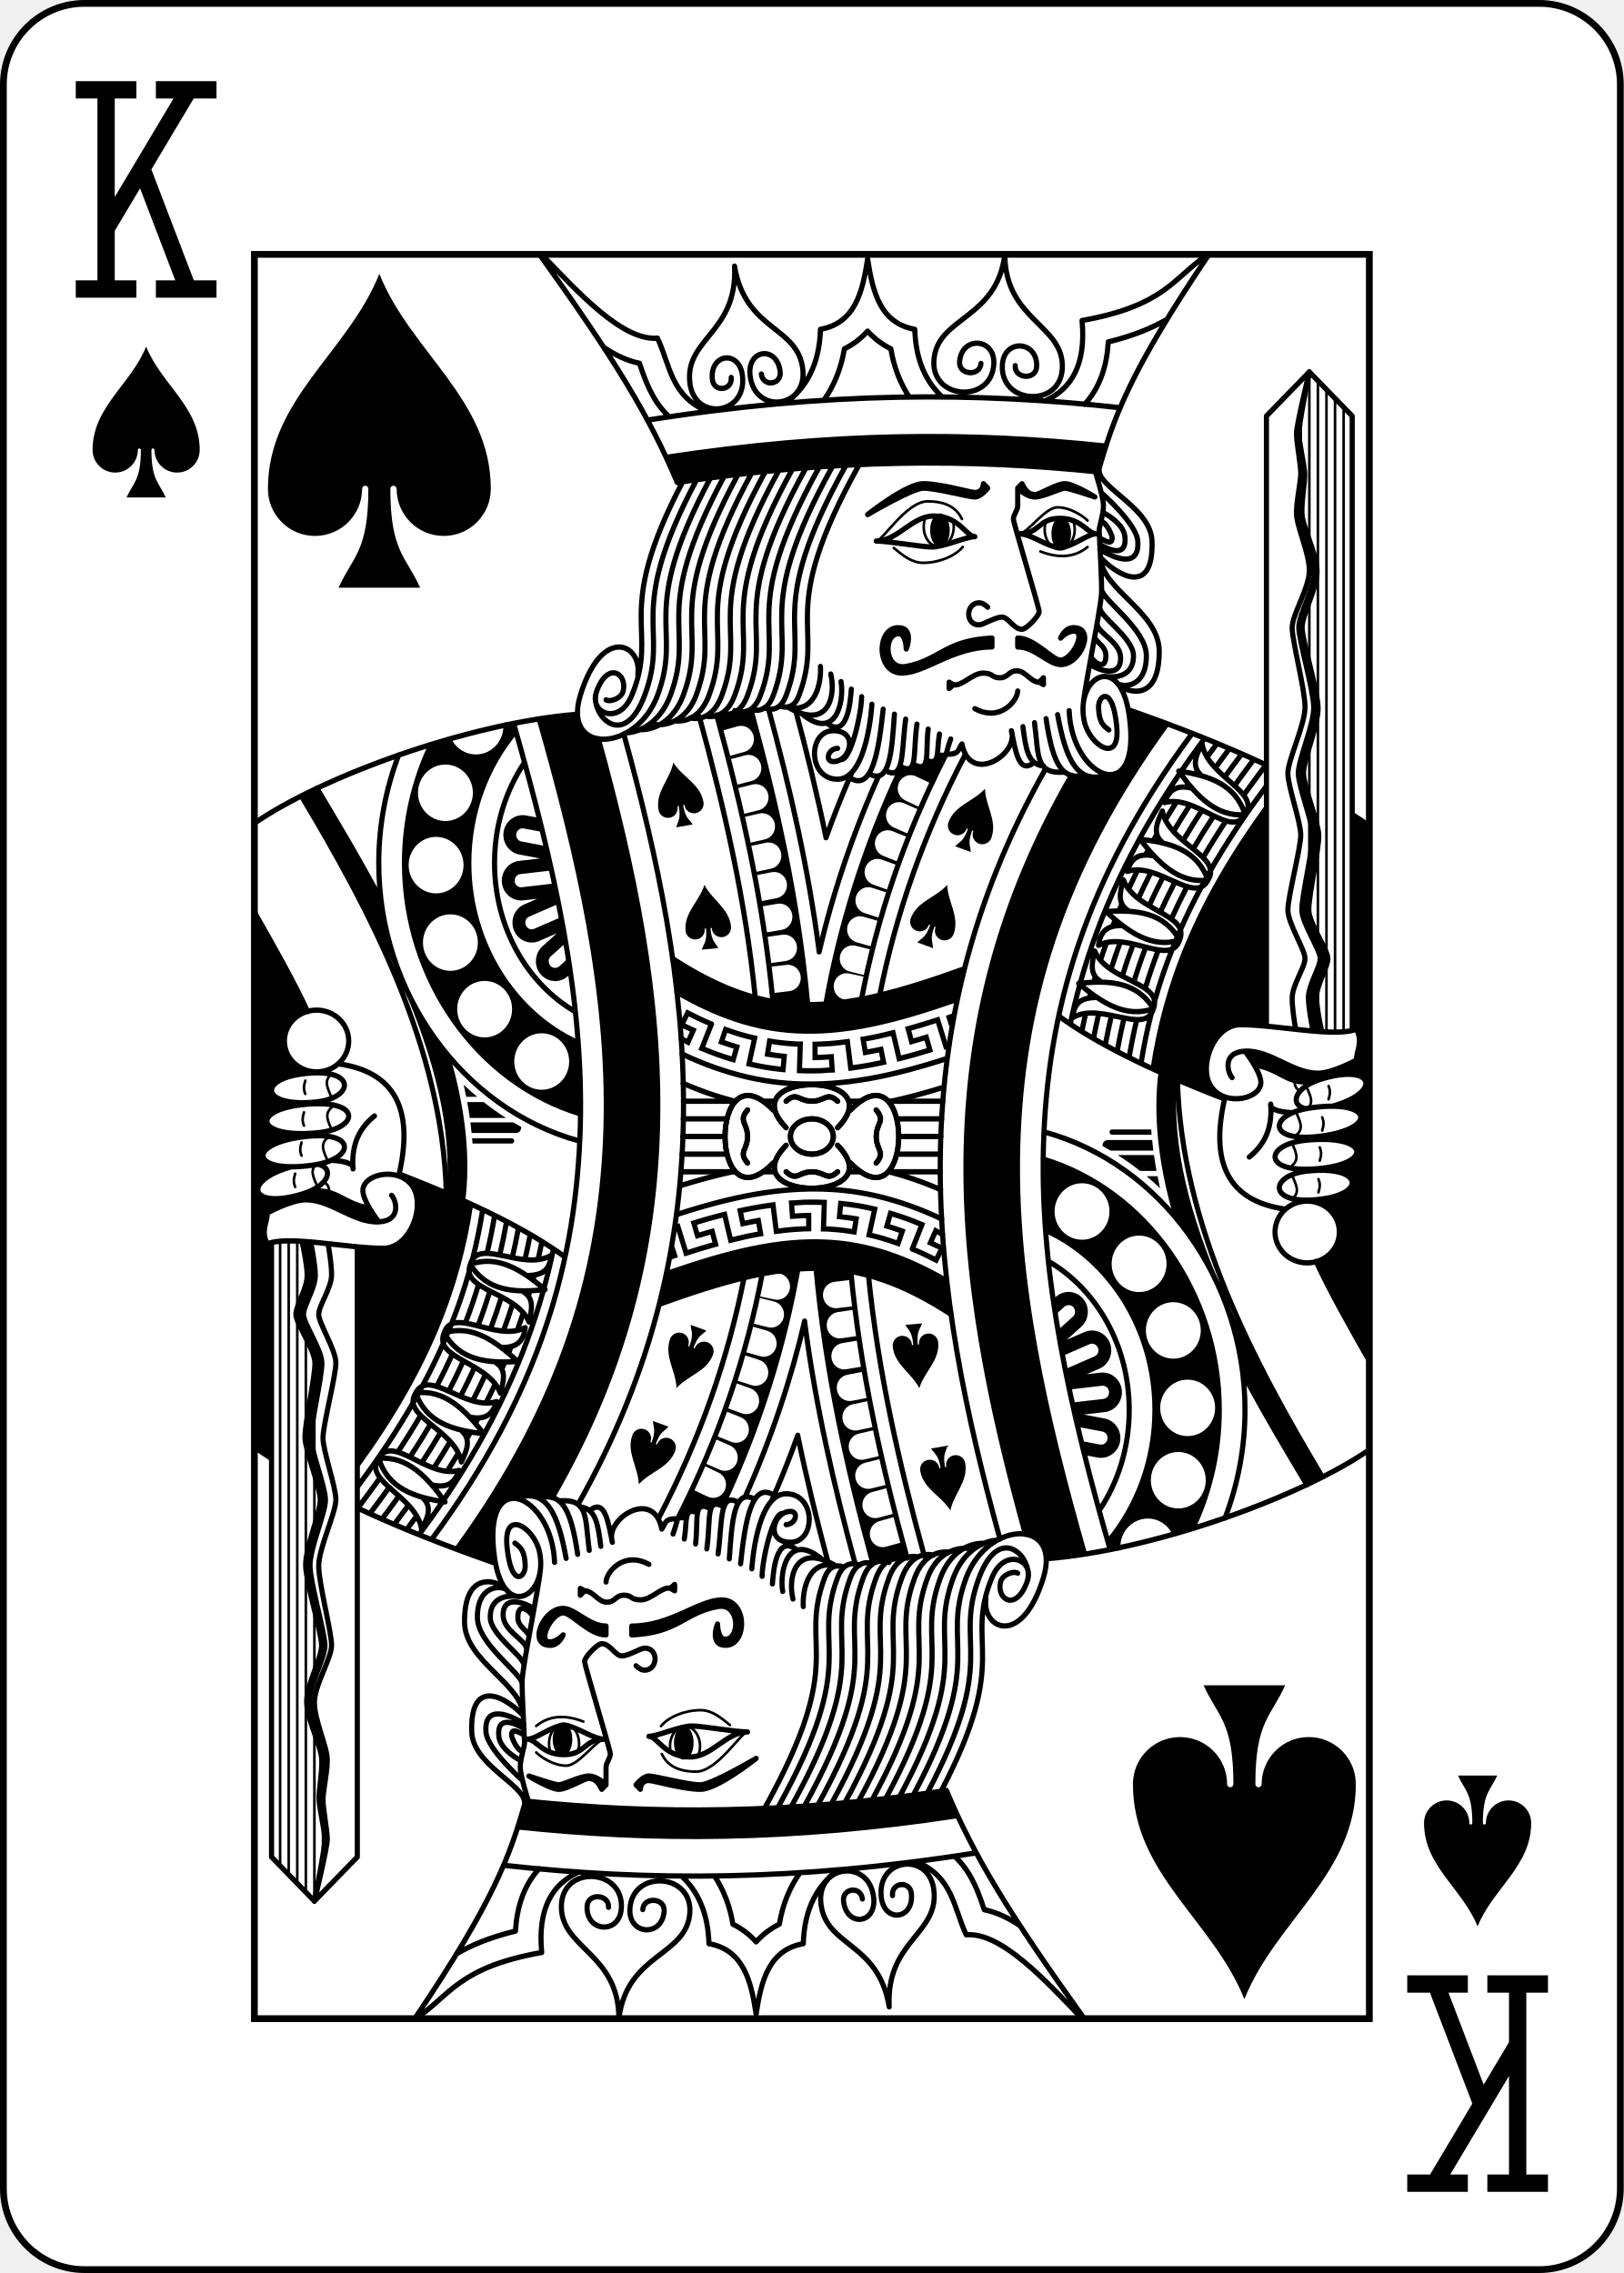
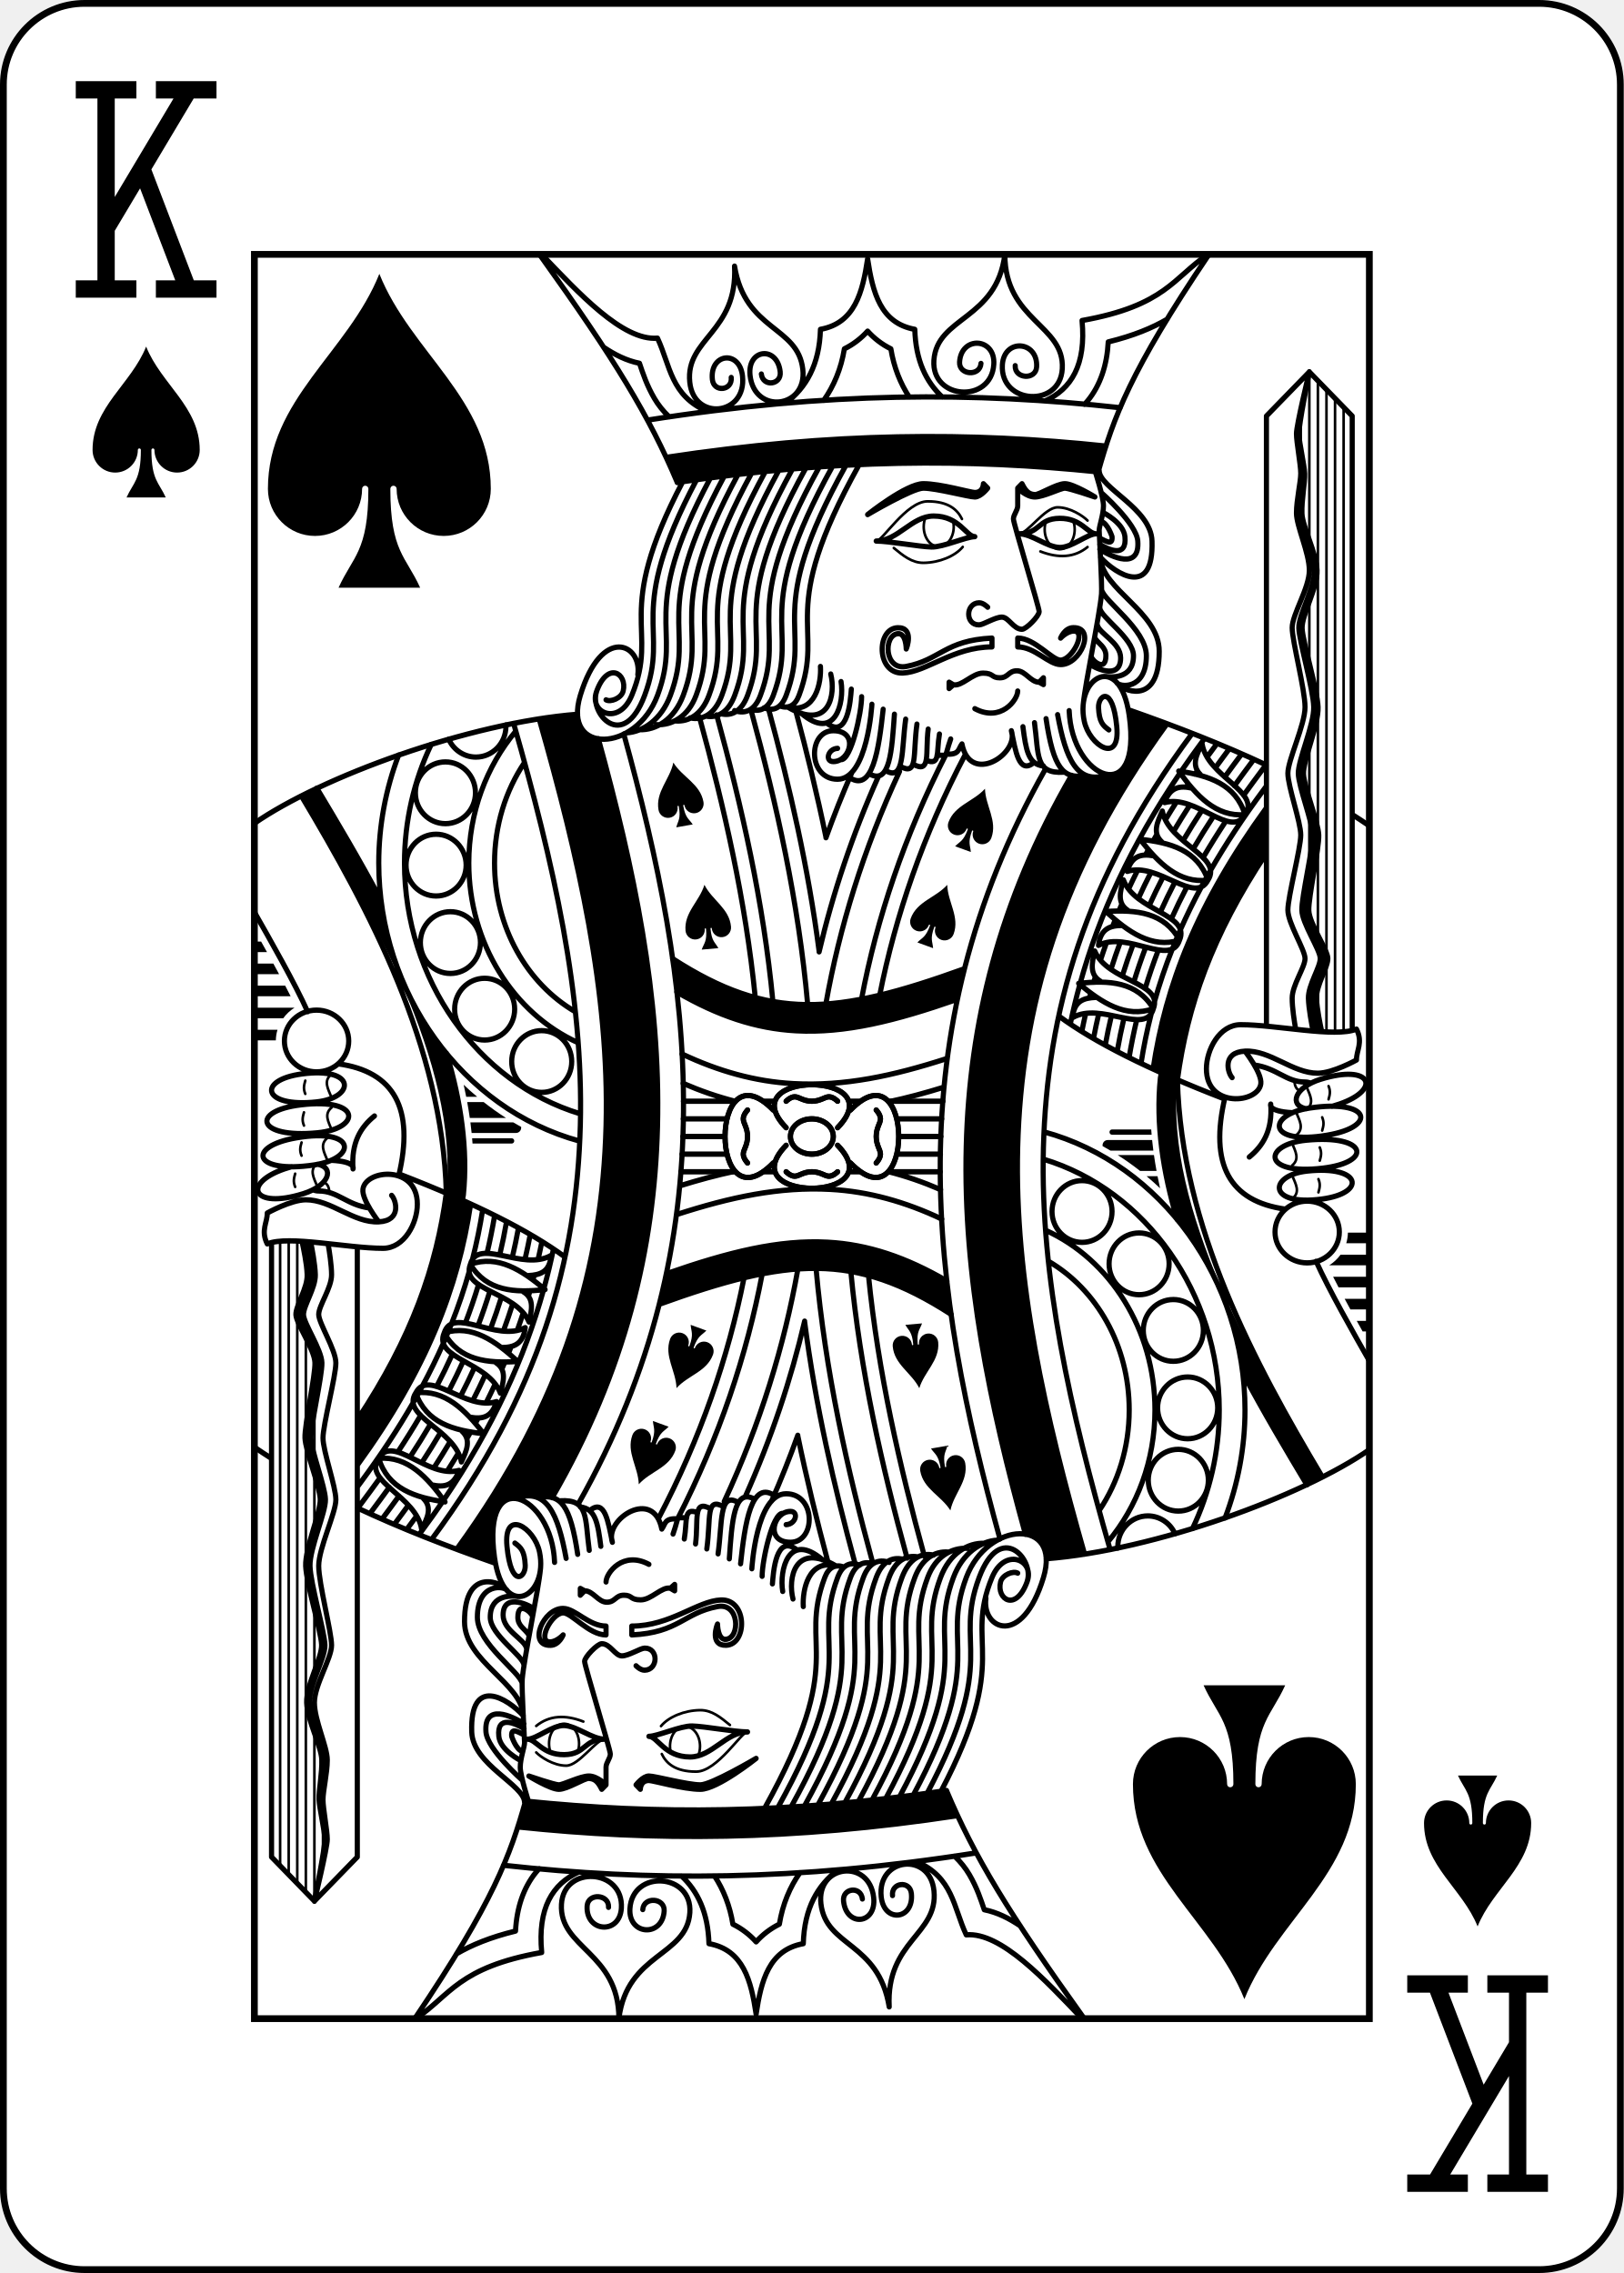
<svg xmlns="http://www.w3.org/2000/svg" xmlns:xlink="http://www.w3.org/1999/xlink" class="card" face="KS" height="3.5in" preserveAspectRatio="none" viewBox="-120 -168 240 336" width="2.5in">
  <defs>
    <symbol id="VSK" viewBox="-500 -500 1000 1000" preserveAspectRatio="xMinYMid">
      <path d="M-285 -460L-85 -460M-185 -460L-185 460M-285 460L-85 460M85 -460L285 -460M185 -440L-170 155M85 460L285 460M185 440L-10 -70" stroke="black" stroke-width="80" stroke-linecap="square" stroke-miterlimit="1.5" fill="none" />
    </symbol>
    <symbol id="SSK" viewBox="-600 -600 1200 1200" preserveAspectRatio="xMinYMid">
      <path d="M0 -500C100 -250 355 -100 355 185A150 150 0 0 1 55 185A10 10 0 0 0 35 185C35 385 85 400 130 500L-130 500C-85 400 -35 385 -35 185A10 10 0 0 0 -55 185A150 150 0 0 1 -355 185C-355 -100 -100 -250 0 -500Z" />
    </symbol>
    <symbol id="SK4" preserveAspectRatio="none" viewBox="0 0 1300 2000">
      <path stroke="black" stroke-linecap="round" stroke-linejoin="round" stroke-width="3" fill="none" d="M1212.566,936.722c0.423,7.116 2.966,10.169 6.545,11.344M1215,973.262c3.571,8.688 9.21,17.582 0,25M1209.993,1007.823c3.571,8.688 9.21,17.582 0,25M1210.506,1045.282c3.571,8.688 9.21,17.582 0,25M1245,978.262c2.779,6.39 1.183,10.591 0,15M1252.44,942.855c2.779,6.39 1.183,10.591 0,15M1242.178,1012.385c2.779,6.39 1.183,10.591 0,15M1240.638,1048.305c2.779,6.39 1.183,10.591 0,15M1227.059,944.269c3.571,8.688 9.21,17.582 0,25M1240,516.594v-5.344M1240,651.166V516.594M1240,670.846 1240,651.166M1240,771.52V670.846M1240,857.668l10e-5,-25.029M1250,881.355V805.894M1240,880.873V857.668M1250,792.006V153.262M1240,511.25V143.262M1270,881.121V173.262M1260,881.66V163.262M1230.029,323.715V133.291M1230.029,463.291V393.889M1230.029,616.699V558.957M1230.029,734.398V616.699M1230.029,747.219v-12.82M1220,219.25V186.211M725,325c6.583,1.08 35,-45 60,-45 25,0 35,10 40,20M745.518,332.838c10.71,8.481 21.007,16.989 34.743,16.85 18.416,-0.187 36.826,-7.645 45.652,-18.066M891.437,316.773c10,0 30,-30 45,-30 15,0 30,10 35,15M971.437,331.773c-15.33,12.126 -33.906,12.949 -55,5M814.583,301.947c0.538,2.162 0.828,4.467 0.828,6.858 0,12.426 -7.835,22.5 -17.5,22.5 -9.665,0 -17.5,-10.074 -17.5,-22.5 0,-4.059 0.836,-7.866 2.298,-11.154M954.737,302.088c1.09,2.933 1.7,6.218 1.7,9.685 0,12.426 -7.835,22.5 -17.5,22.5 -9.665,0 -17.5,-10.074 -17.5,-22.5 0,-3.153 0.504,-6.154 1.415,-8.878" />
      <use xlink:href="#SSK" height="90" width="90" transform="translate(495,612)scale(1,0.972)rotate(-10)translate(-45,-45)" fill="none" stroke="white" stroke-width="160" stroke-linejoin="round" stroke-linecap="round" />
      <use xlink:href="#SSK" height="90" width="90" transform="translate(495,612)scale(1,0.972)rotate(-10)translate(-45,-45)" fill="black" />
      <use xlink:href="#SSK" height="90" width="90" transform="translate(528,751)scale(1,0.972)rotate(-5)translate(-45,-45)" fill="none" stroke="white" stroke-width="160" stroke-linejoin="round" stroke-linecap="round" />
      <use xlink:href="#SSK" height="90" width="90" transform="translate(528,751)scale(1,0.972)rotate(-5)translate(-45,-45)" fill="black" />
      <use xlink:href="#SSK" height="90" width="90" transform="translate(839,640)scale(1,0.972)rotate(20)translate(-45,-45)" fill="none" stroke="white" stroke-width="160" stroke-linejoin="round" stroke-linecap="round" />
      <use xlink:href="#SSK" height="90" width="90" transform="translate(839,640)scale(1,0.972)rotate(20)translate(-45,-45)" fill="black" />
      <use xlink:href="#SSK" height="90" width="90" transform="translate(795,749)scale(1,0.972)rotate(20)translate(-45,-45)" fill="none" stroke="white" stroke-width="160" stroke-linejoin="round" stroke-linecap="round" />
      <use xlink:href="#SSK" height="90" width="90" transform="translate(795,749)scale(1,0.972)rotate(20)translate(-45,-45)" fill="black" />
    </symbol>
    <symbol id="SK3" preserveAspectRatio="none" viewBox="0 0 1300 2000">
      <path stroke="black" stroke-linecap="round" stroke-linejoin="round" stroke-width="6" fill="none" d="M1111.812,709.367c-15.115,28.547 -58.036,-21.039 -94.132,-9.886M1058.649,631.058c7.213,37.085 71.189,51.506 53.163,78.309 -33.763,4.056 -57.282,-19.012 -79.214,-46.283 35.448,3.666 67.081,12.294 79.214,46.283M1058.649,631.058c-5.839,12.354 -11.954,24.744 -0.717,34.886M1017.68,699.482c5.485,-18.041 16.52,-20.095 30.473,-17.743M1155,635.16c-16.25,27.916 -57.143,-23.355 -93.659,-13.663M1105.029,554.777c5.716,37.345 69.061,54.327 49.971,80.383 -33.898,2.695 -56.471,-21.3 -77.289,-49.431 35.272,5.088 66.532,14.981 77.289,49.431M1105.029,554.777c-6.331,12.109 -12.939,24.243 -2.119,34.829M1061.341,621.497c6.206,-17.806 17.677,-19.408 31.524,-16.497M1078.65,777.466c-10.17,30.658 -60.722,-11.12 -94.468,5.867M1013.233,709.061c13.266,35.375 78.747,38.983 65.417,68.405 -32.622,9.6 -59.642,-9.246 -85.794,-32.501 35.565,-2.266 68.191,0.996 85.794,32.501M1013.233,709.061c-3.708,13.152 -7.684,26.384 5.08,34.522M984.182,783.332c2.417,-18.701 13.305,-22.556 27.455,-22.551M1048.191,855.124c-8.795,31.081 -61.156,-8.405 -94.113,10.067M979.794,789.699c14.827,34.749 80.404,35.438 68.397,65.425 -32.162,11.043 -59.995,-6.582 -87.156,-28.649 35.429,-3.847 68.167,-2.041 87.156,28.649M979.794,789.699c-3.119,13.304 -6.501,26.7 6.612,34.261M954.078,865.191c1.582,-18.79 12.642,-22.251 26.778,-22.876M1110.358,706.007c1.413,-2.458 2.848,-4.921 4.304,-7.391M1108.292,709.623c0.683,-1.204 1.372,-2.409 2.066,-3.616M1104.211,716.905c1.339,-2.421 2.7,-4.849 4.081,-7.282M1079.578,765.851c7.295,-16.099 15.476,-32.391 24.633,-48.947M1076.135,773.586c1.125,-2.573 2.273,-5.152 3.443,-7.735M1073.968,778.599c0.713,-1.669 1.435,-3.34 2.166,-5.013M1070.355,787.241c1.177,-2.875 2.381,-5.756 3.613,-8.642M1049.373,847.489c5.747,-19.923 12.679,-39.955 20.983,-60.247M1047.478,854.208c0.617,-2.239 1.248,-4.478 1.895,-6.72M1047.147,855.415c0.11,-0.402 0.22,-0.804 0.331,-1.207M1045.804,860.419c0.44,-1.668 0.887,-3.336 1.343,-5.005M1033.803,917.042c3.071,-18.89 7.018,-37.721 12.001,-56.623M984.541,860.612c-2.277,9.433 -4.332,18.848 -6.178,28.251M1009.705,779.448c-3.963,10.41 -7.62,20.776 -10.987,31.106M1045.474,700.377c-5.266,10.035 -10.223,20.013 -14.886,29.94M1090.785,624.213c-6.692,10.066 -13.06,20.061 -19.117,29.991M1136.949,560.213l-7.748,10.168c-2.971,3.9 -5.893,7.788 -8.766,11.664M1106.08,683.971c8.249,-13.731 17.149,-27.632 26.743,-41.732M1069.028,753.557c5.657,-12.2 11.804,-24.501 18.473,-36.926M1038.588,832.34c4.513,-14.543 9.647,-29.161 15.465,-43.896M1019.879,910.474c2.461,-14.314 5.422,-28.625 8.946,-42.975M962.435,827.632c-4.254,14.998 -7.952,29.938 -11.14,44.834M962.808,826.324c-0.125,0.436 -0.249,0.872 -0.372,1.308M1079.27,587.898c-57.628,82.511 -94.415,161.26 -116.463,238.426M1080.444,586.221c-0.392,0.559 -0.784,1.118 -1.174,1.677M1108.074,548.608l-2.737,3.592c-8.697,11.415 -16.99,22.753 -24.894,34.022M1142.683,602.412c3.388,-4.596 6.848,-9.212 10.381,-13.85l12.328,-16.18M1094.607,674.048c7.479,-12.385 15.472,-24.895 24.009,-37.547M1056.24,745.753c5.314,-11.404 11.041,-22.888 17.207,-34.469M1025.337,824.907c4.15,-13.127 8.793,-26.314 13.971,-39.587M1005.944,903.577c2.279,-12.667 4.946,-25.342 8.04,-38.047M969.251,860.537c-1.61,6.801 -3.107,13.592 -4.497,20.376M975.176,837.321c-0.524,1.913 -1.039,3.825 -1.545,5.735M980.534,818.795c-0.654,2.146 -1.295,4.291 -1.925,6.435M993.528,780.242c-2.457,6.64 -4.793,13.263 -7.013,19.873M1003.713,754.295c-1.07,2.576 -2.121,5.15 -3.154,7.721M1011.433,736.383c-1.204,2.694 -2.387,5.384 -3.549,8.071M1029.938,697.931c-3.718,7.209 -7.282,14.393 -10.697,21.552M1042.363,674.775c-1.16,2.081 -2.307,4.159 -3.441,6.235M1052.289,657.458c-1.509,2.562 -2.997,5.12 -4.466,7.675M1075.298,620.487c-4.509,6.876 -8.871,13.723 -13.09,20.543M1089.019,600.133c-0.906,1.309 -1.807,2.616 -2.703,3.923M1099.468,585.328c-0.953,1.325 -1.9,2.649 -2.842,3.972M1122.523,554.394l-5.253,6.895c-2.194,2.879 -4.362,5.753 -6.503,8.622M1131.379,592.472c3.189,-4.317 6.44,-8.65 9.754,-12.999l10.052,-13.192M1082.842,664.61c6.923,-11.424 14.271,-22.943 22.063,-34.569M1043.197,738.497c5.117,-10.957 10.604,-21.982 16.482,-33.087M1011.881,818.165c3.862,-12.056 8.13,-24.161 12.832,-36.332M992.087,896.459c2.108,-11.219 4.517,-22.449 7.252,-33.705M458.359,187.91C667.982,155.675 840.26,155.615 1009.633,173.86M492.947,258.581C678.627,231.796 832.01,231.417 983.873,246.587M480.062,230.146c194.331,-28.712 354.632,-29.02 512.875,-12.795M332.737,0.468C420.804,119.892 460.495,183.436 493.107,258.678M1112.592,0.632C1020.728,133.11 1001.816,184.817 983.806,246.767M802.072,161.796C783.049,144.493 771.05,120.189 770,85 729.844,77.927 720.885,43.092 715,5c-5.885,38.092 -14.844,72.927 -55,80 -1.2,40.209 -16.695,66.205 -40.631,83.785M663.754,165.626c11.81,-16.255 20.373,-35.914 24.139,-58.53 10.572,-5.097 19.751,-12.047 27.107,-20.062 7.357,8.016 16.536,14.965 27.107,20.062 3.478,20.89 11.049,39.257 21.492,54.749M528.388,178.202C485.257,160.134 485.068,126.255 470,95 429.423,98.367 377.732,43.443 334.767,-0.174M407.037,105.177c13.018,8.554 26.824,15.335 41.965,18.294 4.01,11.515 8.501,25.021 17.387,39.789 4.404,7.32 10.158,14.433 17.28,20.992M921.728,166.232C952.611,152.665 969.899,125.185 965,75 1062.247,58.114 1071.476,26.421 1111.887,-0.026M967.94,170.094c1.267,-1.342 2.504,-2.73 3.706,-4.164 14.678,-17.504 22.485,-40.329 23.893,-66.652 29.506,-7.01 51.519,-15.95 68.803,-25.777M875,0.158C865.284,74.694 795.723,70.364 792.273,120.184c-3.109,44.892 67.025,49.321 69.861,4.411 1.916,-30.353 -38.03,-32.461 -39.921,-2.52 -0.945,14.97 24.005,16.545 24.95,1.575M875,0.158C875.264,75.324 944.818,79.777 941.975,129.635c-2.562,44.927 -72.696,40.5 -69.861,-4.411 1.916,-30.353 41.811,-27.42 39.921,2.52 -0.945,14.97 -25.895,13.395 -24.95,-1.575M559.827,13.348c3.832,75.032 -57.399,81.85 -52.19,131.516 4.694,44.754 66.439,37.943 61.504,-6.786 -3.335,-30.23 -38.435,-25.942 -35.145,3.877 1.645,14.91 23.611,12.486 21.966,-2.423M559.827,13.348c12.618,74.063 73.862,67.368 79.605,116.976 5.175,44.701 -56.569,51.514 -61.504,6.786 -3.335,-30.23 31.855,-33.697 35.145,-3.877 1.645,14.91 -20.321,17.333 -21.966,2.423M827.87,809.844C677.845,862.469 600.857,869.522 487.634,798.387M498.596,906.471c42.383,19.491 85.215,31.237 129.792,33.59 59.632,3.147 116.435,-8.74 179.432,-28.578M492.55,836.205c47.641,26.919 92.04,41.46 139,43.938 57.061,3.011 115.228,-10.989 187.997,-35.685M739.476,960.675c21.316,-4.372 42.737,-10.027 64.593,-16.623M499.898,939.793c20.064,8.452 40.391,15.321 61.072,20.403M645.099,850.273C634.449,733.74 608.797,622.755 579.089,516.805M727.674,591.676c-30.626,66.529 -53.395,133.099 -69.236,199.028M752.206,586.182c-42.162,88.288 -70,176.603 -85.89,263.475M806.644,566.38c-49.053,93.172 -80.854,186.227 -98.735,277.803M829.02,566.706c-49.415,91.647 -81.565,183.01 -99.906,273.002M658.515,790.465C645.801,695 624.101,603.592 599.638,515.951M604.544,846.726C593.589,734.273 568.323,626.213 538.98,522.06M583.979,842.29C572.722,732.611 547.75,626.701 518.756,524.096M997.69,1468.109C951.404,1310.869 916.049,1159.744 919.957,1013.199 924.036,860.222 966.191,710.072 1093.408,543.108M967.934,1473.289C921.779,1316.213 885.95,1163.103 889.969,1012.398 894.134,856.195 937.674,700.999 1064.069,532.202M922.676,582.87C745.389,887.364 789.786,1175.361 869.273,1456.19M898.976,1450.886C857.562,1304.855 826.049,1158.592 829.99,1010.799 833.651,873.532 867.12,734.59 952.838,590.545M938.203,863.651c40.722,29.128 103.558,60.243 192.782,93.73M1114.662,698.616c17.446,-29.584 38.036,-60.075 62.264,-91.872l3.074,-4.035M1153.377,613.184c3.779,-5.148 7.651,-10.324 11.617,-15.53l14.418,-18.923M1076.238,935.696c11.458,-83.154 40.04,-163.455 103.681,-256.689M1047.837,923.477c14.534,-94.738 51.133,-187.42 132.031,-295.886M1019.509,516.391c55.302,18.827 109.273,39.16 160.546,62.545M-0.311,645.182C77.863,592.386 249.656,531.079 376.9,521.334M925.844,1141.446C981.801,1173.147 1020,1236.73 1020,1310c0,42.658 -12.948,82.032 -34.81,113.743M995.265,1459.438C1029.316,1419.956 1050,1367.227 1050,1310c0,-91.02 -52.325,-170.661 -127.533,-203.722M1131.802,1432.328C1146.799,1394.137 1155,1352.701 1155,1310c0,-146.981 -97.167,-278.98 -234.211,-315.21M1093.848,1444.4C1113.822,1403.636 1125,1357.755 1125,1310c0,-131.706 -85.022,-249.158 -205.117,-284.32M1076.229,935.764c4.298,166.278 90.226,322.08 168.751,449.841M1237.89,1141.461c14.721,31.904 43.294,80.849 63.976,116.104M675,1000a25,20 0 0 0 -25,-20 25,20 0 0 0 -25,20 25,20 0 0 0 25,20 25,20 0 0 0 25,-20v0M695,1030c75,75 75,-135 0,-60M725,1030c0,0 5,-5 5,-10 0,-5 -5,-10 -5,-20 0,-10 5,-15 5,-20 0,-5 -5,-10 -5,-10M605,1030c-75,75 -75,-135 0,-60M575,1030c0,0 -5,-5 -5,-10 0,-5 5,-10 5,-20 0,-10 -5,-15 -5,-20 0,-5 5,-10 5,-10M620,990c-65,-65 125,-65 60,0M620,960c0,0 5,-5 10,-5 5,0 10,5 20,5 10,0 15,-5 20,-5 5,0 10,5 10,5M620,1010c-65,65 125,65 60,0M620,1040c0,0 5,5 10,5 5,0 10,-5 20,-5 10,0 15,5 20,5 5,0 10,-5 10,-5M592.996,960l14.107,-3e-5M592.996,1040h14.107M500.26,960l60.881,-2e-5M500.086,980l51.043,2e-5M499.547,1000l49.203,3e-5M498.643,1020H551.129M497.17,1040h63.971M1140,933.262c-5,-5 -12.292,-28.711 15,-30 29.5,-1.394 55.467,25.08 85,25 17.4,-0.047 45,-15 45,-15 -0.209,-10.804 7.894,-19.65 0,-35 -25,10 -92.951,-5 -135,-5 -25,0 -40,28.656 -40,50 0,45 60.557,39.404 63.461,16.921C1175,928.262 1155,903.262 1155,903.262M1131.79,955.219c-18.828,76.511 5.281,118.414 70.504,127.178M1210.423,973.042C1180.844,971.574 1185,963.262 1185,963.262c2.216,29.672 -8.808,47.205 -25,60M1165.935,918.966c26.509,3.548 36.882,19.296 59.065,19.296 2.37,0 4.671,0.492 6.817,1.359M1226.193,968.601c-19.995,-4.004 -13.582,-24.179 16.755,-33.418v0c59.932,-18.251 71.575,11.571 22.052,28.079 -2.981,0.994 -5.826,1.851 -8.536,2.583M1230.542,967.719c70.612,-10.245 79.337,20.846 20.776,30.725 -70.95,11.97 -71.376,-23.384 -20.776,-30.725v0M1226.558,1004.179c71.04,-6.656 78.179,24.837 19.193,31.738 -71.465,8.361 -70.1,-26.968 -19.193,-31.738v0M1227.569,1039.179c63.285,-6.655 69.644,24.837 17.098,31.738 -63.663,8.361 -62.448,-26.968 -17.098,-31.738v0M1265,1108.262a37.5,35 0 0 1 -37.5,35 37.5,35 0 0 1 -37.5,-35 37.5,35 0 0 1 37.5,-35 37.5,35 0 0 1 37.5,35v0M1180,875V183.262l50,-50 50,50v696.539M1000,1085a35,35 0 0 1 -35,35 35,35 0 0 1 -35,-35 35,35 0 0 1 35,-35 35,35 0 0 1 35,35v0M1066.531,1144.354a35,35 0 0 1 -35,35 35,35 0 0 1 -35,-35 35,35 0 0 1 35,-35 35,35 0 0 1 35,35v0M1106.444,1219.825a35,35 0 0 1 -35,35 35,35 0 0 1 -35,-35 35,35 0 0 1 35,-35 35,35 0 0 1 35,35v0M1123.134,1307.633a35,35 0 0 1 -35,35 35,35 0 0 1 -35,-35 35,35 0 0 1 35,-35 35,35 0 0 1 35,35v0M1112.249,1389.635a35,35 0 0 1 -35,35 35,35 0 0 1 -35,-35 35,35 0 0 1 35,-35 35,35 0 0 1 35,35v0M1006.718,1466.489a35,35 0 0 1 -0.027,-1.382 35,35 0 0 1 35,-35 35,35 0 0 1 31.703,20.171M1244.392,880.63c-1.544,-6.77 -5.5,-25.097 -5.981,-37.124 -0.599,-14.987 13.59,-35.597 13.19,-45.588 -0.4,-9.991 -21.582,-39.128 -22.181,-54.115 -0.599,-14.987 12.191,-70.566 11.592,-85.553 -0.599,-14.987 -17.186,-54.324 -17.785,-69.311 -0.599,-14.987 17.787,-55.789 16.988,-75.771 -0.799,-19.982 -17.985,-74.307 -18.584,-89.294 -0.599,-14.987 18.186,-45.797 17.387,-65.78 -0.799,-19.982 -16.986,-49.329 -17.585,-64.315 -0.599,-14.987 3.598,-35.179 3.198,-45.17 -0.4,-9.991 -6.394,-34.76 -6.794,-44.751 -0.4,-9.991 12.191,-70.566 12.191,-70.566M1239.371,880.423c-1.503,-6.806 -5.326,-25.131 -5.726,-37.146 -0.499,-14.992 13.827,-35.48 13.494,-45.474 -0.333,-9.994 -21.32,-39.312 -21.82,-54.304 -0.499,-14.992 12.662,-70.46 12.162,-85.452 -0.499,-14.992 -16.822,-54.47 -17.322,-69.462 -0.499,-14.992 18.158,-55.635 17.492,-75.624 -0.666,-19.989 -17.488,-74.459 -17.987,-89.451 -0.499,-14.992 18.491,-45.641 17.825,-65.63 -0.666,-19.989 -16.656,-49.473 -17.155,-64.465 -0.499,-14.992 3.832,-35.147 3.499,-45.142 -0.333,-9.994 -6.162,-34.814 -6.495,-44.809C1217.006,193.472 1230,133.006 1230,133.006M1280,635c6.743,4.181 13.407,8.451 19.989,12.815M1214.033,878.091C1212.579,869.968 1210,854.035 1210,843.262c0,-15 15,-35 15,-45 0,-10 -20,-40 -20,-55 0,-15 15,-70 15,-85 0,-15 -15,-55 -15,-70 0,-15 20,-55 20,-75 0,-20 -15,-75 -15,-90 0,-15 20,-45 20,-65 0,-20 -15,-50 -15,-65 0,-15 5,-35 5,-45 0,-10 -5,-35 -5,-45 0,-10 15,-70 15,-70M1234.401,880.475c-1.465,-6.856 -5.149,-25.145 -5.469,-37.132 -0.4,-14.995 14.062,-35.387 13.795,-45.384 -0.267,-9.996 -21.059,-39.453 -21.459,-54.447 -0.4,-14.995 13.129,-70.375 12.729,-85.37 -0.4,-14.995 -16.461,-54.581 -16.86,-69.575 -0.4,-14.995 18.527,-55.514 17.994,-75.506 -0.533,-19.993 -16.994,-74.574 -17.394,-89.568 -0.4,-14.995 18.793,-45.517 18.26,-65.51 -0.533,-19.993 -16.327,-49.582 -16.727,-64.577 -0.4,-14.995 4.065,-35.121 3.799,-45.117 -0.267,-9.996 -5.931,-34.854 -6.198,-44.851C1216.605,193.44 1230,133.062 1230,133.062M1152.278,1267.868c24.821,45.434 51.183,88.408 74.943,127.039M1075.953,1094.367c-16.638,-54.223 -25.09,-108.657 -19.615,-160.695l1.132,-5.77M499.327,257.893C416.747,411.142 472.825,422.943 440,500 425.077,535.033 390,520 398.855,495.776 411.719,460.582 435,475 430,495c-2.044,8.176 -14.812,12.956 -20,10M515.453,255.764C430.952,410.922 485.205,421.467 455,500c-25,65 -64.881,20 -56.026,-4.224M531.589,253.686C445.468,410.83 500.339,421.117 470,500c-25,65 -111.091,67.492 -90,0 25,-80 72.053,-58.461 67.053,-23.461M547.641,251.771C460.023,410.748 515.462,420.798 485,500c-10.735,27.912 -32.134,41.421 -51.388,42.405M563.68,249.891C474.586,410.67 530.582,420.487 500,500c-10.639,27.662 -31.882,39.534 -51.152,38.845M579.614,248.21C489.196,410.603 545.688,420.211 515,500c-9.269,24.1 -27.734,33.871 -46.227,33.185M595.542,246.546C503.81,410.538 560.793,419.939 530,500c-8.324,21.643 -23.261,29.96 -38.705,28.933M611.351,245.104C518.476,410.484 575.883,419.705 545,500c-8.317,21.624 -22.471,28.459 -36.882,25.467M627.157,243.67C533.145,410.431 590.972,419.474 560,500c-7.433,19.326 -19.946,25.749 -33.306,23.459M642.831,242.478C547.869,410.389 606.045,419.282 575,500c-6.985,18.162 -18.542,23.682 -31.109,20.734M658.505,241.286C562.594,410.347 621.119,419.092 590,500c-6.572,17.088 -17.667,21.38 -30.07,17.197M674.039,240.347C577.377,410.315 636.176,418.942 605,500c-5.631,14.64 -14.894,18.894 -25.628,15.926M689.574,239.407C592.16,410.283 651.233,418.793 620,500c-5.647,14.681 -14.965,18.195 -25.765,14.061M704.891,238.851C607.032,410.265 666.267,418.705 635,500c-4.581,11.91 -12.345,15.167 -21.843,12.129M720,510c0,0 -5,85 -40,85 -35,0 -35,-55 -5,-55 30,0 20,35 0,35 -10,0 -6.487,-14.546 5,-15M733.125,515.625c-5,45 -12.347,97.507 -41.131,76.148M746.25,521.25c-3.006,41.773 -5.322,80.234 -28.732,67.929M759.375,526.875c-5,35 -1.221,70.481 -22.76,58.627M772.5,532.5c-5,35 1.664,59.519 -19.875,47.665M785.625,538.125c-3.563,26.875 3.687,51.505 -17.852,39.651M798.75,543.75C795,565 800,580 783.183,573.54M811.875,549.375c-8.183,22.652 -1.875,17.825 -15.949,18.491M825,555c-4.589,5.854 -2.681,12.498 -18.678,11.523M660,467.159c1.17,18.151 -5.662,54.104 -38.133,46.06M672,475.727c5.984,22.537 -1.263,65.428 -50.133,37.492M684,484.296c4.117,23.47 -6.547,69.02 -46.575,35.755M696,492.864C695,505 692.049,550.789 667.13,531.134M708,501.432c0,17.841 -12.179,71.928 -24.039,71.369M825,555c9.565,47.328 66.995,11.249 57.594,-15M950,517.241c2.874,77.759 85.436,111.759 70,5.542 -10.734,-73.859 -63.283,-43.674 -52.43,6.322 6.022,27.741 42.258,49.972 37.916,6.198 -4.779,-48.18 -21.93,-35.412 -21.258,-21.405C985,530 989.043,533.989 996.289,539.089M936.519,521.793C946.018,572.244 959.271,602.012 995,590M923.038,526.345c8.586,56.052 19.886,69.043 46.141,64.476M909.557,530.897c5.154,36.467 0.418,58.26 34.077,56.104M896.076,535.448C899.533,561.352 902.119,578.136 920,580M882.594,540c4.971,23.216 8.717,50.023 26.379,36.026M980,245c0,0 10,30 10,40 0,10 -5,23.087 -5,27.808 0,4.721 3.576,62.232 2.685,72.192 -2.242,25.054 -18.874,100.311 -21.319,125.311M985,245c0,20 60.346,42.78 61.593,80 2.165,64.64 -42.164,37.785 -60.23,18.36M987.274,270c0,0 41.205,35.058 42.726,55 2.536,33.259 -30.643,17.892 -44.289,9.311M990,292.898c0,0 23.36,11.376 25,27.102 2.556,24.502 -18.934,14.994 -29.439,8.753M987.537,302.874C995,305 1000,320 1000,320c0.967,10.742 -7.591,4.817 -14.59,1.62M986.509,343.517C987.827,380.074 1055,405 1055,450c0,65.462 -46.101,41.896 -47.592,37.521M987.827,380.074C990,392.864 1040,425 1040,455c0,39.867 -32.401,35.798 -35,30M985.821,400.821C985.821,410.821 1025,435 1025,455c0,27.271 -27.456,24.286 -32.418,23.521M982.874,420.205C985,430 1010,440 1010,457.512 1010,485.121 975.073,466.206 975,465M980,435c4.271,6.664 12.855,10 12.816,20 -0.075,19.265 -16.078,5.534 -16.995,1.1M715,295c0,0 45,-35 65,-35 20,0 55,10 60,10 10,0 10,-10 10,-10l5,5c0,0 -7.923,10 -15,10 -7.077,0 -45,-10 -60,-10 -12.8,0 -65,30 -65,30v0M980,275c0,0 -25,-15 -35,-15 -10,0 -30.015,12.765 -35,12.373C904.086,271.907 900,270 895,260l-5,5c0,0 10,10 20,10 10,0 30,-10 35,-10 5,0 35,10 35,10v0M890,265v20c0,5.27 -5,10 -5,15 0,5 30,100 30,105 0,5 -15,20 -20,20 -10,0 -15.542,-13.768 -23.489,-13.768 -7.947,0 -21.511,8.684 -26.511,8.768 -16.496,0.28 -15.942,-24.733 0,-25 4.999,-0.084 10,5 10,5M860,435c-55,2.539 -60.544,24.922 -100,32.159 -25.561,4.689 -26.812,-35.184 -10,-37.159 9.932,-1.167 10,17.332 10,17.332 0.288,0.046 10,-24.663 -10,-24.048 -24.988,0.769 -25.072,52.422 6.026,51.305C783.413,473.606 815,445 860,445v-10 0M890,435v10c20,0 35.734,19.841 50,20 23.399,0.261 41.795,-42.496 14.589,-41.773C944.593,423.492 940,435 940,435c0,0 7.229,-7.707 15.049,-7.947C970.935,426.563 953.648,459.805 940,460c-9.9,0.141 -30,-25 -50,-25v0M810,485v7.2l5,-4.31L810,485v0M920,480v7.685L915,485l5,-5v0M815,487.89c10,2.11 22.11,-13.169 34.589,-13.169 12.479,0 9.516,5.279 19.516,5.279 10,0 10,-7.915 20,-7.915C899.105,472.085 905,485 915,485M840,515c30.388,15.822 50,-10 50,-20M725,325c25,0 41.557,-28.358 67.053,-28.358C822.053,296.642 830,320 840,320 830,320 803.129,332.035 789.589,331.716 774.594,331.362 740,325 725,325v0M891.437,316.773c25,0 21.8,-17.23 47.293,-17.518 25.646,-0.29 32.707,17.518 42.707,17.518 -10,0 -28.877,15.835 -42.416,15.515 -14.996,-0.354 -32.584,-15.515 -47.584,-15.515v0M696.983,586.673c-11.237,24.879 -21.413,49.773 -30.573,74.645M666.521,661.168C656.177,612.106 644.108,564.288 631.251,517.678" />
    </symbol>
    <symbol id="SK2" preserveAspectRatio="none" viewBox="0 0 1300 2000">
      <path fill="black" d="M781.385,206.543c-93.467,0.289 -192.011,7.453 -301.322,23.604l12.885,28.436C678.627,231.797 832.011,231.418 983.873,246.588l9.064,-29.236C923.706,210.253 854.081,206.318 781.385,206.543Zm237.762,309.504c0.087,1.901 0.494,4.26 0.854,6.736 6.883,47.36 -5.717,66.844 -22.049,67.002l-45.113,0.76c-85.718,144.045 -119.187,282.987 -122.848,420.254 -3.941,147.793 27.571,294.057 69.332,440.082 13.358,2.252 23.033,11.293 24.287,27.539 14.603,-0.937 29.377,-2.691 44.418,-5.066 -46.249,-157.14 -82.077,-310.251 -78.059,-460.955 4.165,-156.204 47.705,-311.4 173.904,-480.353 -14.806,-5.451 -29.537,-10.606 -44.727,-15.998zm160.721,111.545c-80.898,108.466 -117.498,201.147 -132.031,295.885l28.402,12.221c11.458,-83.154 40.039,-163.455 103.68,-256.689zm-692.232,170.795 4.916,37.818c47.641,26.919 92.04,41.459 139,43.938 57.061,3.011 115.227,-10.99 187.996,-35.686l8.322,-34.613c-150.025,52.626 -227.012,59.678 -340.234,-11.457zm569.834,129.516 -1.131,5.77c-5.476,52.039 2.977,106.473 19.615,160.695l50.691,75.809c10.366,33.171 21.551,66.615 25.633,97.691 24.429,44.717 50.352,87.051 73.817,125.207 0.831,1.351 19.52,-6.438 19.52,-6.438 -39.167,-63.676 -84.779,-139.162 -119.023,-216.773 -34.969,-79.254 -58.082,-160.724 -50.361,-234.1zM1000,992a3,3 0 1 0 0,6h46.141c-0.178,-2.001 -0.339,-4.001 -0.484,-6zm-5,12a6.001,6.001 0 0 0 -6.008,6.916c3.092,1.646 6.156,3.338 9.186,5.084h49.973c-0.537,-4.004 -1.027,-8.004 -1.443,-12zm11.551,17c8.999,5.566 17.698,11.58 26.082,18h19.234c-1.13,-6.004 -2.14,-12.005 -3.018,-18zm33.68,24c5.391,4.391 10.646,8.948 15.748,13.676 -1.053,-4.559 -2.026,-9.118 -2.945,-13.676zm234.756,64c-0.071,4.173 -0.742,8.195 -1.932,12H1300v-12zm-8.59,25c-3.539,4.766 -8.021,8.839 -13.168,12H1300v-12zm-8.645,25c2.027,3.9 4.128,7.888 6.342,12H1300v-12zm13.443,25c2.195,3.971 4.42,7.971 6.688,12H1300v-12zm14.078,25c2.313,4.048 4.589,8.017 6.889,12H1300v-12z" />
    </symbol>
-     <symbol id="SK1" preserveAspectRatio="none" viewBox="0 0 1300 2000">
-       <path fill="black" d="M799.328,293.695a11.451,19.017 0 0 0 -11.453,19.016 11.451,19.017 0 0 0 11.453,19.018 11.451,19.017 0 0 0 11.451,-19.018 11.451,19.017 0 0 0 -11.451,-19.016zm141.42,3.898a11.451,19.017 0 0 0 -11.451,19.018 11.451,19.017 0 0 0 11.451,19.016 11.451,19.017 0 0 0 11.451,-19.016 11.451,19.017 0 0 0 -11.451,-19.018zm15.084,125.631c-0.403,-0.01 -0.817,-0.009 -1.242,0.002C944.593,423.492 940,435 940,435c0,0 7.228,-7.706 15.049,-7.947C970.935,426.564 953.648,459.805 940,460c-9.9,0.141 -30,-25 -50,-25v10c20,0 35.734,19.841 50,20 23.033,0.257 41.219,-41.17 15.832,-41.775zM750,423.283c-24.988,0.769 -25.073,52.424 6.025,51.307C783.412,473.606 815,445 860,445v-10c-55,2.539 -60.544,24.922 -100,32.16 -25.561,4.689 -26.812,-35.184 -10,-37.16 9.932,-1.167 10,17.332 10,17.332 0.288,0.046 10,-24.665 -10,-24.049zm-171.355,91.936 -39.818,6.301c1.757,6.234 3.501,12.48 5.227,18.742l19.27,-5.219c1.3,-0.372 2.644,-0.566 3.996,-0.578 7.586,-0.066 14.026,5.542 15.006,13.064 0.98,7.523 -3.81,14.592 -11.16,16.471l-19.287,5.223c0.323,1.219 0.642,2.442 0.963,3.662l19.318,-4.977c1.304,-0.355 2.65,-0.533 4.002,-0.527 7.586,0.028 13.955,5.714 14.842,13.248 0.886,7.534 -3.99,14.544 -11.361,16.332l-19.33,4.979c0.317,1.264 0.636,2.526 0.951,3.791L580.75,601.006c1.309,-0.337 2.657,-0.495 4.008,-0.471 7.585,0.135 13.875,5.911 14.654,13.457 0.78,7.546 -4.196,14.487 -11.594,16.17l-19.494,4.725c0.267,1.138 0.527,2.279 0.793,3.418l19.43,-4.387c1.314,-0.316 2.665,-0.454 4.016,-0.408 7.582,0.255 13.78,6.132 14.439,13.689 0.66,7.558 -4.426,14.417 -11.85,15.982l-19.438,4.389c0.257,1.181 0.513,2.363 0.768,3.545l19.689,-4.08c0.829,-0.184 1.673,-0.298 2.521,-0.34 7.865,-0.385 14.69,5.377 15.629,13.195 0.939,7.819 -4.328,15.032 -12.061,16.52l-19.691,4.082c0.24,1.21 0.491,2.417 0.729,3.629l19.738,-3.697c0.833,-0.168 1.68,-0.265 2.529,-0.289 7.869,-0.23 14.578,5.661 15.365,13.494 0.788,7.833 -4.614,14.942 -12.371,16.283l-19.74,3.697c0.347,1.947 0.678,3.9 1.018,5.85l19.824,-3.256c0.837,-0.15 1.685,-0.228 2.535,-0.234 7.875,-0.058 14.454,5.983 15.066,13.834 0.613,7.851 -4.949,14.84 -12.738,16.004l-19.822,3.256c0.259,1.674 0.526,3.345 0.779,5.021l19.9,-2.789c0.84,-0.13 1.689,-0.188 2.539,-0.174 7.875,0.126 14.313,6.321 14.74,14.186 0.428,7.865 -5.3,14.72 -13.115,15.699l-19.887,2.787c0.171,1.32 0.326,2.645 0.494,3.967l20.002,-2.309c0.843,-0.11 1.694,-0.148 2.543,-0.113 7.866,0.323 14.143,6.67 14.379,14.539 0.236,7.869 -5.65,14.582 -13.482,15.375l-19.996,2.309c0.319,3.054 0.647,6.106 0.945,9.166l40.555,3.547C634.396,733.159 608.541,621.647 578.645,515.219Zm228.225,50.76c-2.608,1.169 -6.12,0.489 -9.408,2.451 -5.489,3.276 -10.728,8.783 -12.809,4.951 -5.704,10.459 -13.446,8.301 -17.004,5.836 -6.339,5.023 -7.062,5.092 -13.25,2.418 -43.388,89.803 -71.919,179.659 -88.082,268.023l27.844,-3.664 -6.57,-1.365c-7.645,-1.475 -12.89,-8.555 -12.076,-16.299 0.814,-7.743 7.416,-13.576 15.201,-13.43 1,0.019 1.996,0.138 2.973,0.355l19.428,4.033c0.122,-0.547 0.245,-1.094 0.367,-1.641l-19.287,-4.656c-7.316,-1.656 -12.284,-8.461 -11.633,-15.934 0.652,-7.473 6.722,-13.317 14.215,-13.682 1.501,-0.073 3.005,0.08 4.461,0.453l19.256,4.65c0.286,-1.112 0.57,-2.225 0.859,-3.338l-19.098,-5.303c-7.254,-1.904 -11.988,-8.873 -11.084,-16.318 0.904,-7.445 7.169,-13.079 14.668,-13.191 1.503,-0.023 3.001,0.181 4.443,0.604l19.074,5.297c0.345,-1.175 0.692,-2.35 1.041,-3.525l-18.9,-5.943c-7.185,-2.149 -11.679,-9.274 -10.523,-16.684 1.155,-7.41 7.606,-12.828 15.104,-12.688 1.503,0.029 2.993,0.283 4.42,0.754l18.879,5.936c0.333,-1.006 0.676,-2.013 1.012,-3.02L721.699,714.5c-6.841,-2.294 -11.08,-9.134 -10.09,-16.281 0.99,-7.147 6.928,-12.577 14.135,-12.926 2.005,-0.097 4.008,0.209 5.893,0.9l18.68,6.557c0.455,-1.238 0.916,-2.475 1.377,-3.713l-18.465,-7.18c-6.762,-2.52 -10.77,-9.498 -9.543,-16.609 1.227,-7.111 7.343,-12.34 14.559,-12.447 2.006,-0.03 3.998,0.342 5.857,1.096l18.467,7.182c0.467,-1.15 0.935,-2.3 1.406,-3.449l-18.223,-7.779c-6.675,-2.74 -10.454,-9.844 -8.996,-16.91 1.458,-7.066 7.741,-12.093 14.955,-11.967 2.007,0.035 3.986,0.473 5.82,1.287l18.234,7.783c0.395,-0.889 0.789,-1.777 1.188,-2.666l-17.969,-8.344c-6.588,-2.946 -10.144,-10.165 -8.465,-17.184 1.679,-7.018 8.116,-11.848 15.324,-11.494 2.004,0.098 3.968,0.598 5.775,1.469l17.986,8.354c5.498,-11.396 11.253,-22.797 17.264,-34.199zM1280,635l-0.414,244.9c1.722,-0.367 3.673,-0.942 5.414,-1.639 7.894,15.35 -0.209,24.196 0,35 0,0 -16.381,8.87 -31.859,12.967 -4.612,1.221 -9.146,2.022 -13.141,2.033 -29.533,0.08 -55.499,-26.394 -85,-25 0,0 5.674,7.092 10.84,15.613 26.604,3.639 36.977,19.387 59.16,19.387 2.37,0 4.672,0.493 6.818,1.359l19.924,-7.479 -0.115,0.643c52.27,-12.886 60.404,14.8 13.373,30.477 -2.981,0.994 -5.825,1.851 -8.041,2.5 45.309,0.323 44.386,24.242 -5.641,32.682 -4.86,0.82 -9.389,1.418 -13.594,1.818l0.105,3.15c60.358,-2.457 63.623,25.989 7.922,32.506l-2.727,2.348c48.493,-0.363 49.541,26.362 1.643,32.652l-3.356,4.795c13.875,5.134 23.688,17.772 23.688,32.549 0,15.64 -10.99,28.884 -26.633,33.285 13.983,31.05 41.112,77.807 61.633,112.83V648.309l-0.012,-0.494C1293.407,643.451 1286.743,639.181 1280,635Zm-100.041,43.84c-63.681,93.401 -92.263,173.702 -104.221,256.684 16.804,7.056 35.371,14.397 53.775,20.051C1117.855,949.112 1110,939.469 1110,923.262c0,-21.344 15,-50 40,-50 8.72,0 18.553,0.645 29.443,1.658zm-676.139,177.029 -9.639,19.037 13.621,6.1 -3.668,8.012 -5,-2.619c-3.58,-1.977 -6.447,3.498 -2.783,5.314l10.605,5.557 8.82,-19.268 -13.4,-6 4.111,-8.119c3.42,1.698 6.837,3.377 10.24,4.939 4.102,1.883 8.194,3.619 12.285,5.326l-4.461,10.938 -6.791,16.674 2.768,1.137c6.016,2.471 12.036,4.757 18.062,6.871 6.287,2.206 12.59,4.229 18.922,6.014l2.867,0.807 5.842,-20.162 -2.908,-0.82c-4.977,-1.403 -9.954,-3.058 -14.932,-4.777l2.918,-8.326c4.841,1.682 9.678,3.287 14.512,4.672 4.613,1.321 9.253,2.441 13.902,3.496l-2.631,11.664 -3.941,17.568 2.889,0.68c6.453,1.52 12.926,2.794 19.42,3.859 6.846,1.123 13.729,2.018 20.66,2.646l2.973,0.27 2,-20.902 -3.004,-0.271c-5.463,-0.495 -10.89,-1.262 -16.311,-2.105l1.43,-8.883c5.234,0.83 10.475,1.572 15.744,2.066 3.871,0.364 7.757,0.65 11.658,0.855 0.917,0.048 1.873,0.051 2.809,0.084l-0.402,11.934 -0.596,18.016 2.959,0.137c6.123,0.28 12.202,0.324 18.26,0.221 6.506,0.219 14.433,-0.85 20.162,-0.949l3.17,-0.055 -1.529,-21.098 -3,0.229c-5.258,0.398 -10.501,0.581 -15.744,0.699v-9.002c5.017,-0.145 10.037,-0.341 15.084,-0.715 5.647,-0.419 11.353,-1.067 17.088,-1.807l1.562,12.098 2.262,17.863 2.967,-0.365c6.582,-0.81 13.183,-1.807 19.809,-2.951 6.232,-1.077 12.493,-2.285 18.807,-3.645l2.924,-0.629 -4.352,-20.543 -2.943,0.635c-5.07,1.092 -10.075,2.023 -15.07,2.916l-1.59,-9.047c4.877,-0.833 9.773,-1.726 14.725,-2.773 4.77,-1.009 9.608,-2.148 14.471,-3.322l2.887,11.758 4.238,17.518 2.906,-0.691c6.119,-1.455 12.3,-3.066 18.531,-4.773 5.766,-1.58 11.587,-3.247 17.506,-5.041l2.857,-0.867 -5.994,-20.125 -2.885,0.875c-4.803,1.455 -9.479,2.764 -14.129,4.033l-2.416,-8.781c4.588,-1.239 9.203,-2.52 13.898,-3.908 4.889,-1.445 9.866,-2.985 14.869,-4.553l9.59,30.246L810,900l-1.83,-5.883 -9.555,-30.131 -2.857,0.904c-5.962,1.887 -11.832,3.686 -17.625,5.398 -5.645,1.669 -11.208,3.254 -16.645,4.682l-2.936,0.77 5.605,20.371 2.873,-0.764c4.681,-1.245 9.47,-2.645 14.289,-4.078l2.572,8.631c-4.868,1.45 -9.708,2.863 -14.484,4.172 -5.207,1.427 -10.334,2.725 -15.438,3.975l-2.822,-11.662 -4.311,-17.557 -2.92,0.723c-5.804,1.439 -11.529,2.75 -17.199,3.949 -5.892,1.246 -11.709,2.37 -17.424,3.283l-3.008,0.48 3.676,20.914 2.945,-0.506c5.059,-0.869 10.168,-1.893 15.297,-2.961l1.863,8.803c-5.233,1.09 -10.449,2.134 -15.629,3.029 -5.551,0.959 -11.061,1.744 -16.561,2.467l-1.502,-11.863 -2.33,-18.018 -3.002,0.42c-6.626,0.928 -13.184,1.6 -19.715,2.084 -5.929,0.44 -11.824,0.725 -17.699,0.84l-2.941,0.057v20.975l3.035,-0.035c5.387,-0.063 10.769,-0.362 16.154,-0.719l0.65,8.992c-5.696,0.292 -11.965,0.934 -16.732,0.77l-0.078,-0.002 -0.078,0.002c-5.006,0.087 -10.017,-0.015 -15.033,-0.184l0.396,-11.994 0.609,-18.062 -3.123,0.021c-1.82,0.012 -3.676,-0.068 -5.572,-0.168 -3.819,-0.202 -7.622,-0.48 -11.412,-0.836 -6.144,-0.577 -12.242,-1.356 -18.295,-2.402l-2.992,-0.518 -3.336,20.752 2.941,0.492c5.548,0.927 11.129,1.585 16.725,2.158l-0.857,8.963c-5.776,-0.589 -11.537,-1.274 -17.27,-2.215 -5.394,-0.885 -10.752,-2.002 -16.102,-3.199l2.619,-11.67 3.941,-17.479 -2.973,-0.631c-5.483,-1.162 -10.96,-2.564 -16.443,-4.135 -5.683,-1.628 -11.348,-3.429 -17.008,-5.477l-2.85,-1.031 -6.893,19.67 2.809,1.004c5.089,1.817 10.184,3.389 15.283,4.889l-2.504,8.643c-5.244,-1.539 -10.485,-3.158 -15.725,-4.996 -4.996,-1.753 -9.985,-3.697 -14.973,-5.697l4.504,-11.059 5.281,-12.947c0.509,-0.679 0.707,-1.542 0.545,-2.375 -0.182,-1.409 -1.326,-2.497 -2.742,-2.607 -4.645,-1.908 -9.296,-3.911 -13.961,-6.053 -4.237,-1.946 -8.479,-3.984 -12.734,-6.143zm310.932,4.385 -8.547,2.85 4.316,12.949zm105.051,165.312c-0.4,26.809 0.574,53.887 2.666,80.92C997.676,1139.338 1050,1218.98 1050,1310c0,57.227 -20.683,109.955 -54.734,149.438l2.182,8.9c10.688,-2.059 21.49,-4.356 32.34,-6.865 6.221,-1.439 12.456,-2.947 18.697,-4.52 15.351,-3.869 30.797,-7.909 45.66,-12.627C1113.822,1403.636 1125,1357.755 1125,1310c0,-131.706 -85.022,-249.159 -205.197,-284.434zM965,1050a35,35 0 0 1 35,35 35,35 0 0 1 -35,35 35,35 0 0 1 -35,-35 35,35 0 0 1 35,-35zm66.531,59.353a35,35 0 0 1 35,35 35,35 0 0 1 -35,35 35,35 0 0 1 -35,-35 35,35 0 0 1 35,-35zm-82.508,66.818c-5.455,0.07 -10.719,2.123 -14.787,5.795l-2.916,2.557 3.512,16.873 9.375,-8.223a7.501,7.501 0 0 0 0.08,-0.07c1.449,-1.308 3.344,-1.998 5.295,-1.928 3.766,0.135 5.835,2.216 6.814,5.029 0.98,2.813 0.651,5.731 -2.217,8.176a7.501,7.501 0 0 0 -0.08,0.068l-15.756,13.818 6.154,29.564 28.98,-12.266a7.501,7.501 0 0 0 0.098,-0.041c0.849,-0.374 1.759,-0.588 2.686,-0.629 3.698,-0.165 6.871,2.275 7.662,5.891 0.791,3.616 -1.073,7.158 -4.502,8.553a7.501,7.501 0 0 0 -0.098,0.041l-31.711,13.42 4.953,23.793 35.402,-3.986a7.501,7.501 0 0 0 0.105,-0.016c0.211,-0.027 0.423,-0.044 0.635,-0.053 0.212,-0.01 0.424,-0.01 0.637,0a7.501,7.501 0 0 0 0.004,0c4.006,0.172 7.067,3.283 7.176,7.291 0.109,4.008 -2.779,7.28 -6.77,7.67a7.501,7.501 0 0 0 -0.109,0.012l-34.01,3.832 5.854,28.123 26.885,4.912a7.501,7.501 0 0 0 0.098,0.02c4.215,0.712 6.897,4.541 6.129,8.746 -0.768,4.205 -4.632,6.836 -8.826,6.012a7.501,7.501 0 0 0 -0.098,-0.019l-20.889,-3.816 3.301,15.855 14.795,2.703h0.002c12.217,2.4 24.233,-5.787 26.471,-18.035 2.238,-12.249 -6.107,-24.156 -18.385,-26.23l-24.207,-4.424 24.451,-2.754c11.688,-1.142 20.622,-11.268 20.303,-23.008 -0.319,-11.738 -9.79,-21.36 -21.521,-21.867h-0.004c-1.272,-0.055 -2.547,-10e-5 -3.811,0.158l0.105,-0.014 -16.041,1.807 14.826,-6.275c10.098,-4.107 15.834,-15.005 13.504,-25.654 -2.33,-10.649 -12.094,-18.154 -22.984,-17.668 -2.778,0.124 -5.511,0.761 -8.057,1.881 -10e-4,6e-4 -0.003,0 -0.004,0l-20.217,8.557 16.674,-14.625 -0.08,0.068c7.545,-6.432 9.455,-16.474 6.652,-24.523 -2.803,-8.049 -10.537,-14.733 -20.445,-15.088 -0.365,-0.013 -0.73,-0.016 -1.094,-0.012zm15.766,169.148 -3.299,-15.854 -1.287,-0.234 3.807,15.945zm-9.152,-43.977 -3.07,-14.75 -2.312,0.26 3.348,14.719zm-8.023,-38.543 -3.115,-14.969 -2.125,0.898 2.953,15.039zm-9.27,-44.533 -3.512,-16.871 -0.793,0.695 2.934,17.379zm133.1,-33.441a35,35 0 0 1 35,35 35,35 0 0 1 -35,35 35,35 0 0 1 -35,-35 35,35 0 0 1 35,-35zm16.691,87.807a35,35 0 0 1 35,35 35,35 0 0 1 -35,35 35,35 0 0 1 -35,-35 35,35 0 0 1 35,-35zm-10.885,82.002a35,35 0 0 1 35,35 35,35 0 0 1 -35,35 35,35 0 0 1 -35,-35 35,35 0 0 1 35,-35zm-35.559,75.473a35,35 0 0 1 31.703,20.17l-66.676,16.211a35,35 0 0 1 -0.027,-1.381 35,35 0 0 1 35,-35z" />
-     </symbol>
+     <symbol id="SK1" preserveAspectRatio="none" viewBox="0 0 1300 2000" />
    <rect id="XSK" width="164.8" height="260.8" x="-82.4" y="-130.4" />
  </defs>
  <rect width="239" height="335" x="-119.5" y="-167.5" rx="12" ry="12" fill="white" stroke="black" />
  <use width="164.8" height="260.8" x="-82.4" y="-130.4" xlink:href="#SK1" />
  <use transform="rotate(180)" width="164.8" height="260.8" x="-82.4" y="-130.4" xlink:href="#SK1" />
  <use width="164.8" height="260.8" x="-82.4" y="-130.4" xlink:href="#SK2" />
  <use transform="rotate(180)" width="164.8" height="260.8" x="-82.4" y="-130.4" xlink:href="#SK2" />
  <use width="164.8" height="260.8" x="-82.4" y="-130.4" xlink:href="#SK3" />
  <use transform="rotate(180)" width="164.8" height="260.8" x="-82.4" y="-130.4" xlink:href="#SK3" />
  <use width="164.8" height="260.8" x="-82.4" y="-130.4" xlink:href="#SK4" />
  <use transform="rotate(180)" width="164.8" height="260.8" x="-82.4" y="-130.4" xlink:href="#SK4" />
  <use xlink:href="#VSK" height="32" width="32" x="-114.4" y="-156" />
  <use xlink:href="#SSK" height="26.769" width="26.769" x="-111.784" y="-119" fill="black" />
  <use xlink:href="#SSK" height="55.68" width="55.68" x="-91.768" y="-132.16" fill="black" />
  <g transform="rotate(180)">
    <use xlink:href="#VSK" height="32" width="32" x="-114.4" y="-156" />
    <use xlink:href="#SSK" height="26.769" width="26.769" x="-111.784" y="-119" fill="black" />
    <use xlink:href="#SSK" height="55.68" width="55.68" x="-91.768" y="-132.16" fill="black" />
  </g>
  <use xlink:href="#XSK" stroke="black" fill="none" />
</svg>
